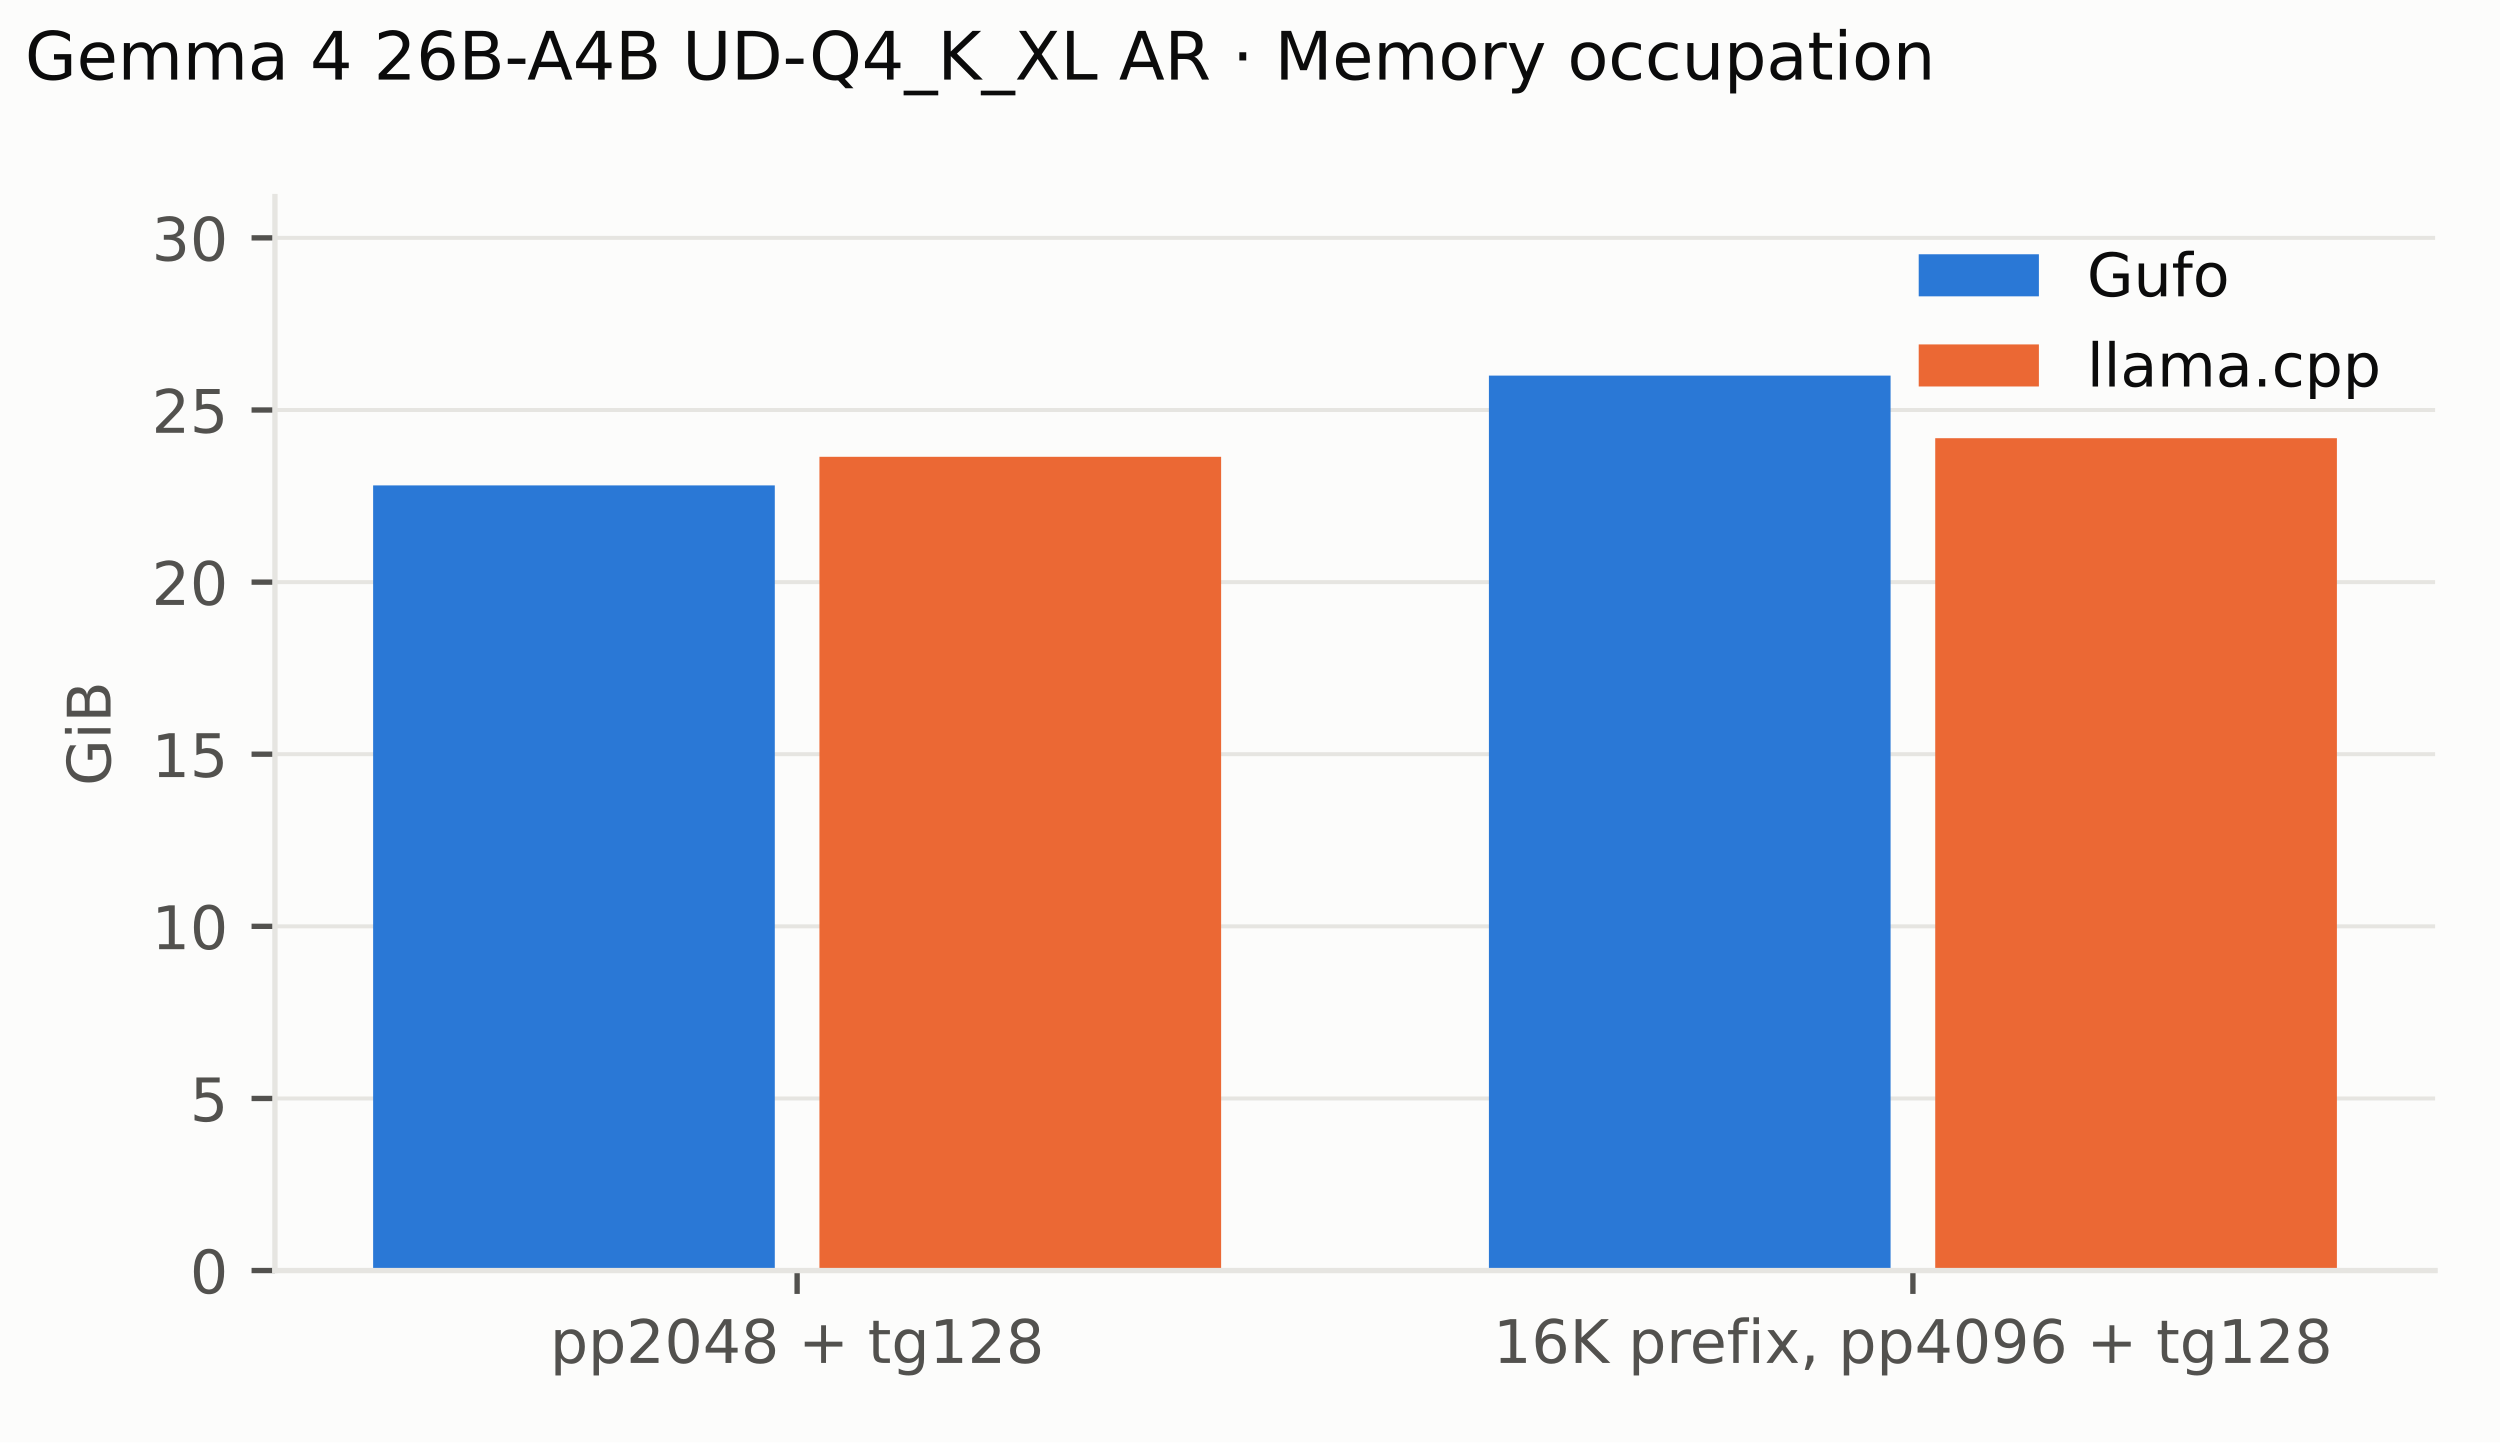
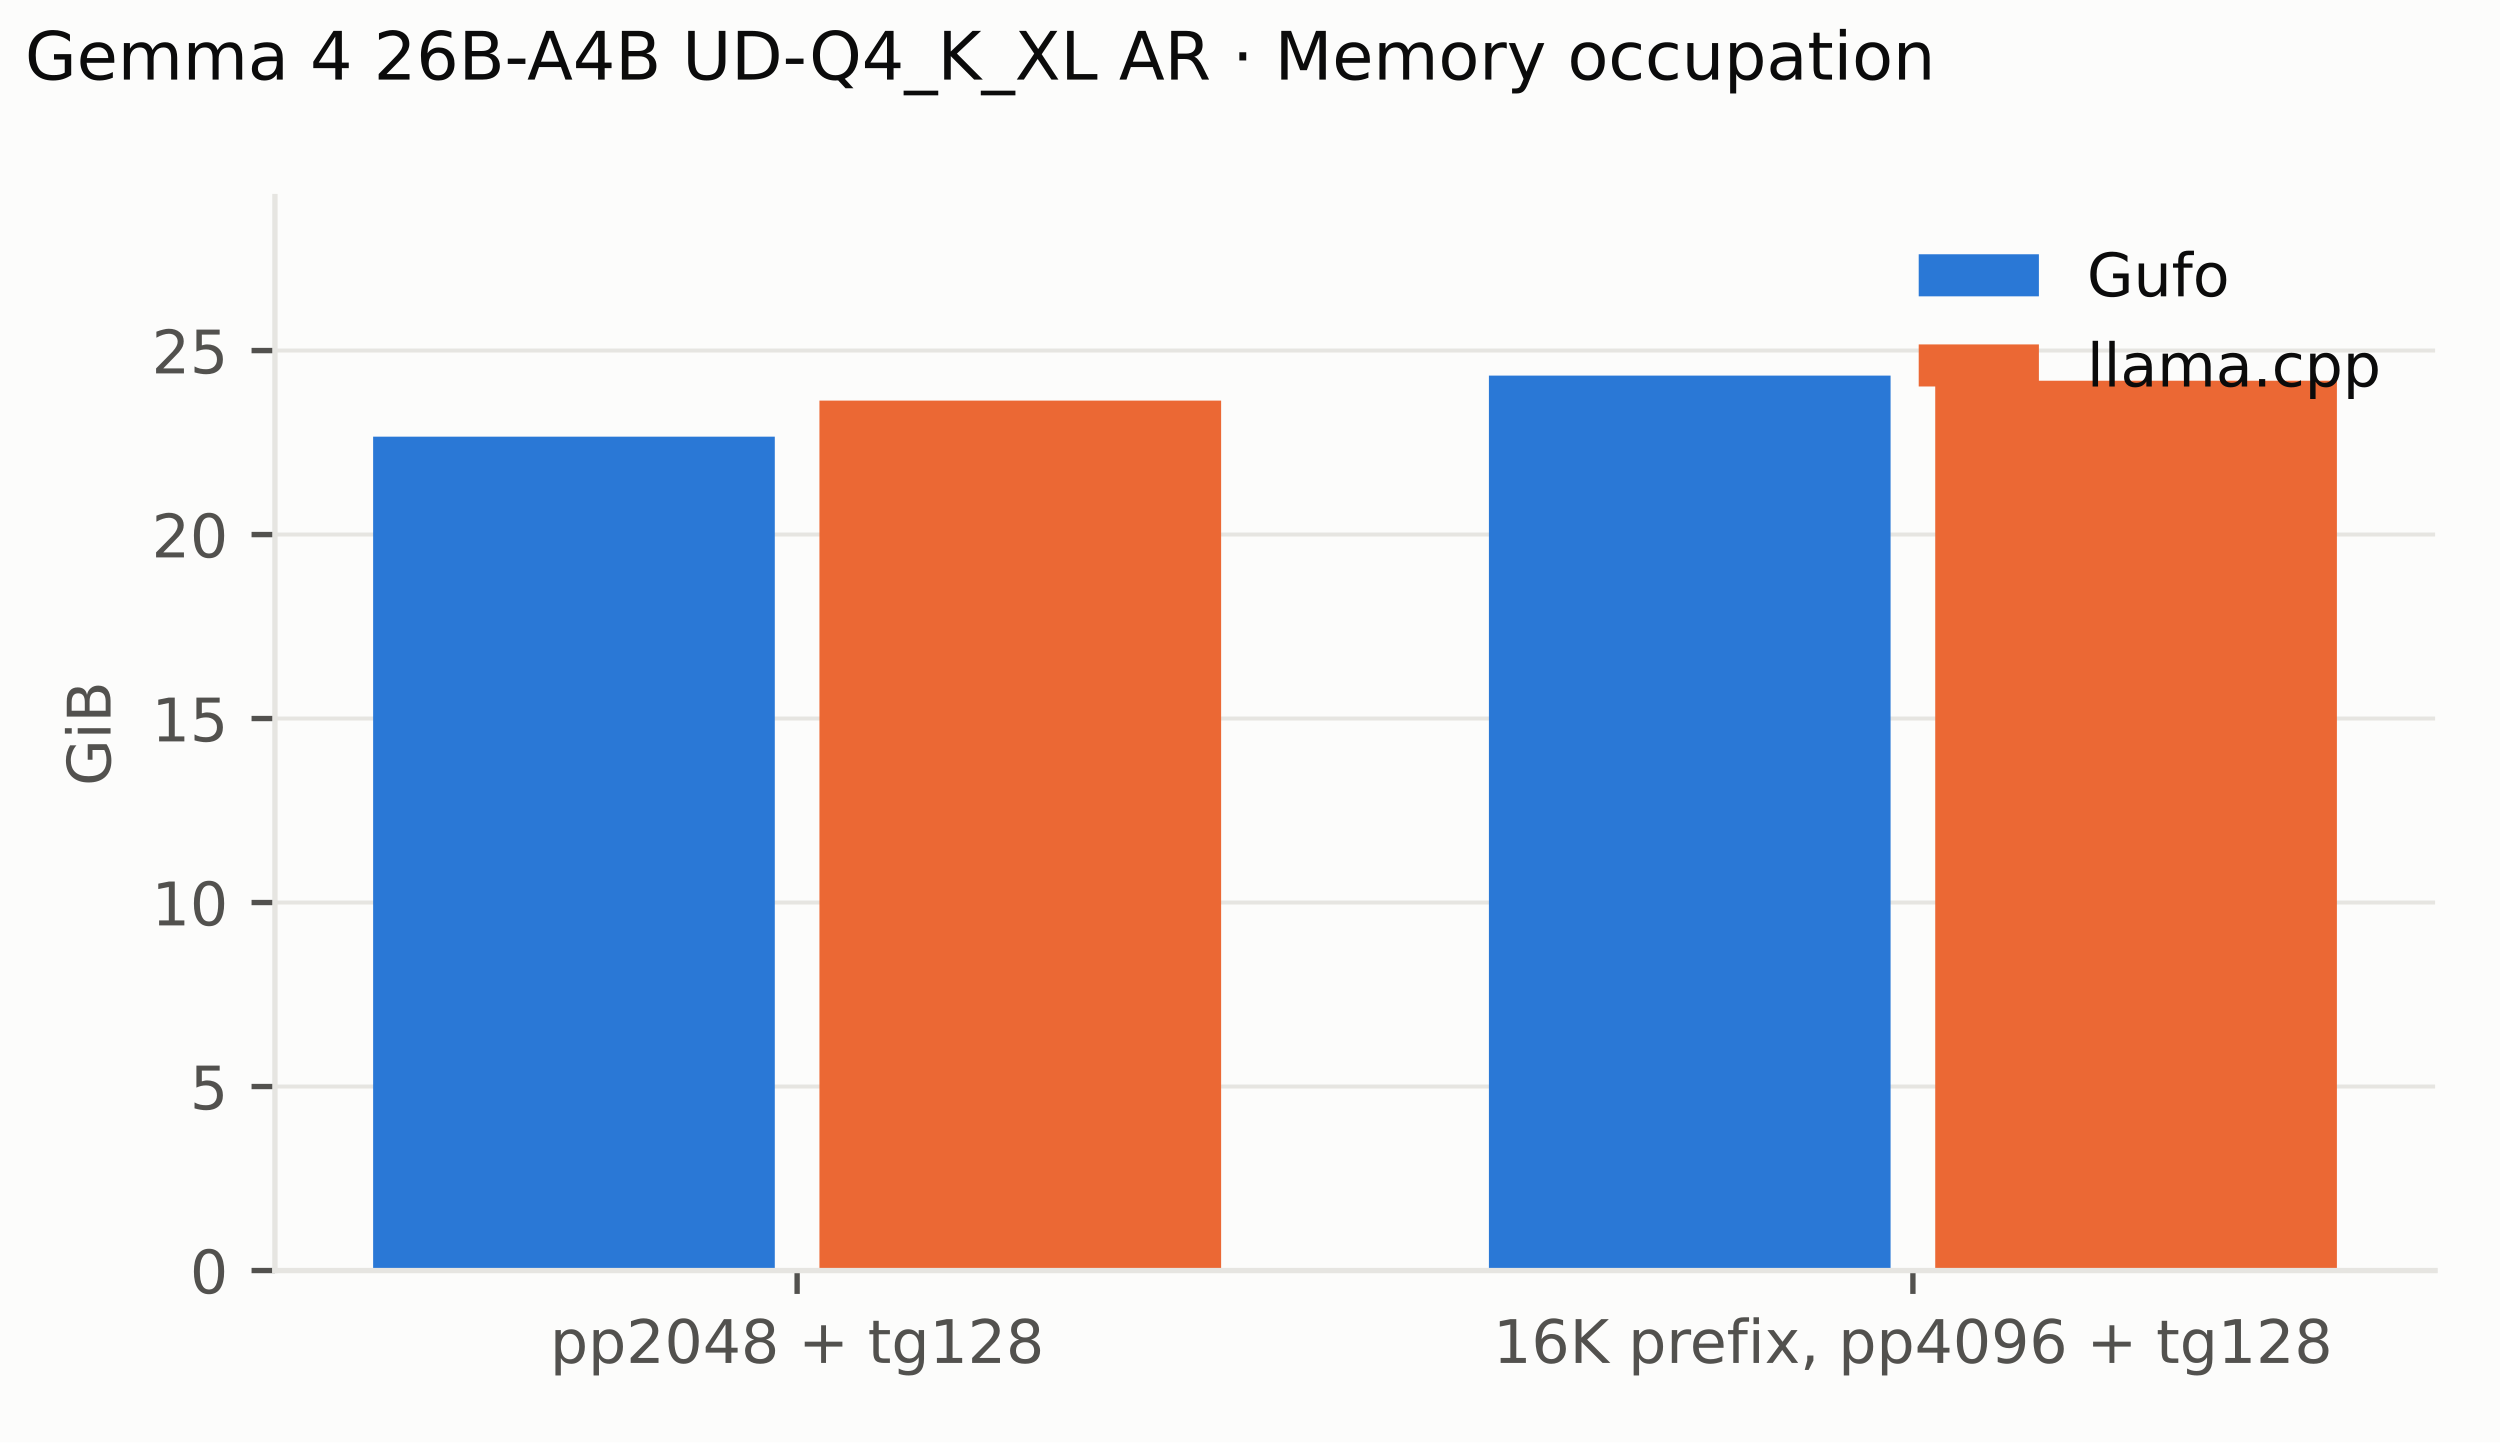
<svg xmlns="http://www.w3.org/2000/svg" xmlns:xlink="http://www.w3.org/1999/xlink" width="374.4pt" height="216pt" viewBox="0 0 374.4 216" version="1.1">
  <defs>
    <style type="text/css">*{stroke-linejoin: round; stroke-linecap: butt}</style>
  </defs>
  <g id="figure_1">
    <g id="patch_1">
      <path d="M 0 216 L 374.4 216 L 374.4 0 L 0 0 z " style="fill: #fcfcfb" />
    </g>
    <g id="axes_1">
      <g id="patch_2">
        <path d="M 41.173 190.279 L 364.68 190.279 L 364.68 29.441 L 41.173 29.441 z " style="fill: #fcfcfb" />
      </g>
      <g id="matplotlib.axis_1">
        <g id="xtick_1">
          <g id="line2d_1">
            <defs>
              <path id="m1ebf051f68" d="M 0 0 L 0 3.5 " style="stroke: #52514e; stroke-width: 0.8" />
            </defs>
            <g>
              <use xlink:href="#m1ebf051f68" x="119.376" y="190.279" style="fill: #52514e; stroke: #52514e; stroke-width: 0.8" />
            </g>
          </g>
          <g id="text_1">
            <text style="font-size: 9px; font-family: 'DejaVu Sans', 'Bitstream Vera Sans', 'Computer Modern Sans Serif', 'Lucida Grande', 'Verdana', 'Geneva', 'Lucid', 'Arial', 'Helvetica', 'Avant Garde', sans-serif; text-anchor: middle; fill: #52514e" x="119.376" y="204.117" transform="rotate(-0 119.3763 204.1172)">pp2048 + tg128</text>
          </g>
        </g>
        <g id="xtick_2">
          <g id="line2d_2">
            <g>
              <use xlink:href="#m1ebf051f68" x="286.477" y="190.279" style="fill: #52514e; stroke: #52514e; stroke-width: 0.8" />
            </g>
          </g>
          <g id="text_2">
            <text style="font-size: 9px; font-family: 'DejaVu Sans', 'Bitstream Vera Sans', 'Computer Modern Sans Serif', 'Lucida Grande', 'Verdana', 'Geneva', 'Lucid', 'Arial', 'Helvetica', 'Avant Garde', sans-serif; text-anchor: middle; fill: #52514e" x="286.477" y="204.118" transform="rotate(-0 286.4769 204.1179)">16K prefix, pp4096 + tg128</text>
          </g>
        </g>
      </g>
      <g id="matplotlib.axis_2">
        <g id="ytick_1">
          <g id="line2d_3">
            <path d="M 41.173 190.279 L 364.68 190.279 " clip-path="url(#pd96fb9d682)" style="fill: none; stroke: #e6e5e1; stroke-width: 0.6; stroke-linecap: square" />
          </g>
          <g id="line2d_4">
            <defs>
              <path id="m680e5b1e24" d="M 0 0 L -3.5 0 " style="stroke: #52514e; stroke-width: 0.8" />
            </defs>
            <g>
              <use xlink:href="#m680e5b1e24" x="41.173" y="190.279" style="fill: #52514e; stroke: #52514e; stroke-width: 0.8" />
            </g>
          </g>
          <g id="text_3">
            <text style="font-size: 9px; font-family: 'DejaVu Sans', 'Bitstream Vera Sans', 'Computer Modern Sans Serif', 'Lucida Grande', 'Verdana', 'Geneva', 'Lucid', 'Arial', 'Helvetica', 'Avant Garde', sans-serif; text-anchor: end; fill: #52514e" x="34.173" y="193.698" transform="rotate(-0 34.1732 193.6982)">0</text>
          </g>
        </g>
        <g id="ytick_2">
          <g id="line2d_5">
-             <path d="M 41.173 164.504 L 364.68 164.504 " clip-path="url(#pd96fb9d682)" style="fill: none; stroke: #e6e5e1; stroke-width: 0.6; stroke-linecap: square" />
+             <path d="M 41.173 162.723 L 364.68 162.723 " clip-path="url(#pd96fb9d682)" style="fill: none; stroke: #e6e5e1; stroke-width: 0.6; stroke-linecap: square" />
          </g>
          <g id="line2d_6">
            <g>
-               <use xlink:href="#m680e5b1e24" x="41.173" y="164.504" style="fill: #52514e; stroke: #52514e; stroke-width: 0.8" />
+               <use xlink:href="#m680e5b1e24" x="41.173" y="162.723" style="fill: #52514e; stroke: #52514e; stroke-width: 0.8" />
            </g>
          </g>
          <g id="text_4">
-             <text style="font-size: 9px; font-family: 'DejaVu Sans', 'Bitstream Vera Sans', 'Computer Modern Sans Serif', 'Lucida Grande', 'Verdana', 'Geneva', 'Lucid', 'Arial', 'Helvetica', 'Avant Garde', sans-serif; text-anchor: end; fill: #52514e" x="34.173" y="167.923" transform="rotate(-0 34.1732 167.9228)">5</text>
+             <text style="font-size: 9px; font-family: 'DejaVu Sans', 'Bitstream Vera Sans', 'Computer Modern Sans Serif', 'Lucida Grande', 'Verdana', 'Geneva', 'Lucid', 'Arial', 'Helvetica', 'Avant Garde', sans-serif; text-anchor: end; fill: #52514e" x="34.173" y="166.142" transform="rotate(-0 34.1732 166.1423)">5</text>
          </g>
        </g>
        <g id="ytick_3">
          <g id="line2d_7">
-             <path d="M 41.173 138.728 L 364.68 138.728 " clip-path="url(#pd96fb9d682)" style="fill: none; stroke: #e6e5e1; stroke-width: 0.6; stroke-linecap: square" />
+             <path d="M 41.173 135.167 L 364.68 135.167 " clip-path="url(#pd96fb9d682)" style="fill: none; stroke: #e6e5e1; stroke-width: 0.6; stroke-linecap: square" />
          </g>
          <g id="line2d_8">
            <g>
-               <use xlink:href="#m680e5b1e24" x="41.173" y="138.728" style="fill: #52514e; stroke: #52514e; stroke-width: 0.8" />
+               <use xlink:href="#m680e5b1e24" x="41.173" y="135.167" style="fill: #52514e; stroke: #52514e; stroke-width: 0.8" />
            </g>
          </g>
          <g id="text_5">
-             <text style="font-size: 9px; font-family: 'DejaVu Sans', 'Bitstream Vera Sans', 'Computer Modern Sans Serif', 'Lucida Grande', 'Verdana', 'Geneva', 'Lucid', 'Arial', 'Helvetica', 'Avant Garde', sans-serif; text-anchor: end; fill: #52514e" x="34.173" y="142.147" transform="rotate(-0 34.1732 142.1474)">10</text>
+             <text style="font-size: 9px; font-family: 'DejaVu Sans', 'Bitstream Vera Sans', 'Computer Modern Sans Serif', 'Lucida Grande', 'Verdana', 'Geneva', 'Lucid', 'Arial', 'Helvetica', 'Avant Garde', sans-serif; text-anchor: end; fill: #52514e" x="34.173" y="138.586" transform="rotate(-0 34.1732 138.5864)">10</text>
          </g>
        </g>
        <g id="ytick_4">
          <g id="line2d_9">
-             <path d="M 41.173 112.953 L 364.68 112.953 " clip-path="url(#pd96fb9d682)" style="fill: none; stroke: #e6e5e1; stroke-width: 0.6; stroke-linecap: square" />
+             <path d="M 41.173 107.611 L 364.68 107.611 " clip-path="url(#pd96fb9d682)" style="fill: none; stroke: #e6e5e1; stroke-width: 0.6; stroke-linecap: square" />
          </g>
          <g id="line2d_10">
            <g>
-               <use xlink:href="#m680e5b1e24" x="41.173" y="112.953" style="fill: #52514e; stroke: #52514e; stroke-width: 0.8" />
+               <use xlink:href="#m680e5b1e24" x="41.173" y="107.611" style="fill: #52514e; stroke: #52514e; stroke-width: 0.8" />
            </g>
          </g>
          <g id="text_6">
-             <text style="font-size: 9px; font-family: 'DejaVu Sans', 'Bitstream Vera Sans', 'Computer Modern Sans Serif', 'Lucida Grande', 'Verdana', 'Geneva', 'Lucid', 'Arial', 'Helvetica', 'Avant Garde', sans-serif; text-anchor: end; fill: #52514e" x="34.173" y="116.372" transform="rotate(-0 34.1732 116.372)">15</text>
+             <text style="font-size: 9px; font-family: 'DejaVu Sans', 'Bitstream Vera Sans', 'Computer Modern Sans Serif', 'Lucida Grande', 'Verdana', 'Geneva', 'Lucid', 'Arial', 'Helvetica', 'Avant Garde', sans-serif; text-anchor: end; fill: #52514e" x="34.173" y="111.03" transform="rotate(-0 34.1732 111.0304)">15</text>
          </g>
        </g>
        <g id="ytick_5">
          <g id="line2d_11">
-             <path d="M 41.173 87.178 L 364.68 87.178 " clip-path="url(#pd96fb9d682)" style="fill: none; stroke: #e6e5e1; stroke-width: 0.6; stroke-linecap: square" />
+             <path d="M 41.173 80.056 L 364.68 80.056 " clip-path="url(#pd96fb9d682)" style="fill: none; stroke: #e6e5e1; stroke-width: 0.6; stroke-linecap: square" />
          </g>
          <g id="line2d_12">
            <g>
-               <use xlink:href="#m680e5b1e24" x="41.173" y="87.178" style="fill: #52514e; stroke: #52514e; stroke-width: 0.8" />
+               <use xlink:href="#m680e5b1e24" x="41.173" y="80.056" style="fill: #52514e; stroke: #52514e; stroke-width: 0.8" />
            </g>
          </g>
          <g id="text_7">
-             <text style="font-size: 9px; font-family: 'DejaVu Sans', 'Bitstream Vera Sans', 'Computer Modern Sans Serif', 'Lucida Grande', 'Verdana', 'Geneva', 'Lucid', 'Arial', 'Helvetica', 'Avant Garde', sans-serif; text-anchor: end; fill: #52514e" x="34.173" y="90.597" transform="rotate(-0 34.1732 90.59663)">20</text>
+             <text style="font-size: 9px; font-family: 'DejaVu Sans', 'Bitstream Vera Sans', 'Computer Modern Sans Serif', 'Lucida Grande', 'Verdana', 'Geneva', 'Lucid', 'Arial', 'Helvetica', 'Avant Garde', sans-serif; text-anchor: end; fill: #52514e" x="34.173" y="83.474" transform="rotate(-0 34.1732 83.47448)">20</text>
          </g>
        </g>
        <g id="ytick_6">
          <g id="line2d_13">
-             <path d="M 41.173 61.402 L 364.68 61.402 " clip-path="url(#pd96fb9d682)" style="fill: none; stroke: #e6e5e1; stroke-width: 0.6; stroke-linecap: square" />
+             <path d="M 41.173 52.5 L 364.68 52.5 " clip-path="url(#pd96fb9d682)" style="fill: none; stroke: #e6e5e1; stroke-width: 0.6; stroke-linecap: square" />
          </g>
          <g id="line2d_14">
            <g>
-               <use xlink:href="#m680e5b1e24" x="41.173" y="61.402" style="fill: #52514e; stroke: #52514e; stroke-width: 0.8" />
+               <use xlink:href="#m680e5b1e24" x="41.173" y="52.5" style="fill: #52514e; stroke: #52514e; stroke-width: 0.8" />
            </g>
          </g>
          <g id="text_8">
-             <text style="font-size: 9px; font-family: 'DejaVu Sans', 'Bitstream Vera Sans', 'Computer Modern Sans Serif', 'Lucida Grande', 'Verdana', 'Geneva', 'Lucid', 'Arial', 'Helvetica', 'Avant Garde', sans-serif; text-anchor: end; fill: #52514e" x="34.173" y="64.821" transform="rotate(-0 34.1732 64.82123)">25</text>
+             <text style="font-size: 9px; font-family: 'DejaVu Sans', 'Bitstream Vera Sans', 'Computer Modern Sans Serif', 'Lucida Grande', 'Verdana', 'Geneva', 'Lucid', 'Arial', 'Helvetica', 'Avant Garde', sans-serif; text-anchor: end; fill: #52514e" x="34.173" y="55.919" transform="rotate(-0 34.1732 55.91854)">25</text>
          </g>
        </g>
-         <g id="ytick_7">
-           <g id="line2d_15">
-             <path d="M 41.173 35.627 L 364.68 35.627 " clip-path="url(#pd96fb9d682)" style="fill: none; stroke: #e6e5e1; stroke-width: 0.6; stroke-linecap: square" />
-           </g>
-           <g id="line2d_16">
-             <g>
-               <use xlink:href="#m680e5b1e24" x="41.173" y="35.627" style="fill: #52514e; stroke: #52514e; stroke-width: 0.8" />
-             </g>
-           </g>
-           <g id="text_9">
-             <text style="font-size: 9px; font-family: 'DejaVu Sans', 'Bitstream Vera Sans', 'Computer Modern Sans Serif', 'Lucida Grande', 'Verdana', 'Geneva', 'Lucid', 'Arial', 'Helvetica', 'Avant Garde', sans-serif; text-anchor: end; fill: #52514e" x="34.173" y="39.046" transform="rotate(-0 34.1732 39.04582)">30</text>
-           </g>
-         </g>
-         <g id="text_10">
+         <g id="text_9">
          <text style="font-size: 9px; font-family: 'DejaVu Sans', 'Bitstream Vera Sans', 'Computer Modern Sans Serif', 'Lucida Grande', 'Verdana', 'Geneva', 'Lucid', 'Arial', 'Helvetica', 'Avant Garde', sans-serif; text-anchor: middle; fill: #52514e" x="16.559" y="109.86" transform="rotate(-90 16.55859 109.86)">GiB</text>
        </g>
      </g>
      <g id="patch_3">
-         <path d="M 55.878 190.279 L 116.034 190.279 L 116.034 72.692 L 55.878 72.692 z " clip-path="url(#pd96fb9d682)" style="fill: #2a78d6" />
+         <path d="M 55.878 190.279 L 116.034 190.279 L 116.034 65.396 L 55.878 65.396 z " clip-path="url(#pd96fb9d682)" style="fill: #2a78d6" />
      </g>
      <g id="patch_4">
        <path d="M 222.979 190.279 L 283.135 190.279 L 283.135 56.247 L 222.979 56.247 z " clip-path="url(#pd96fb9d682)" style="fill: #2a78d6" />
      </g>
      <g id="patch_5">
-         <path d="M 122.718 190.279 L 182.875 190.279 L 182.875 68.413 L 122.718 68.413 z " clip-path="url(#pd96fb9d682)" style="fill: #eb6834" />
+         <path d="M 122.718 190.279 L 182.875 190.279 L 182.875 59.995 L 122.718 59.995 z " clip-path="url(#pd96fb9d682)" style="fill: #eb6834" />
      </g>
      <g id="patch_6">
-         <path d="M 289.819 190.279 L 349.975 190.279 L 349.975 65.629 L 289.819 65.629 z " clip-path="url(#pd96fb9d682)" style="fill: #eb6834" />
+         <path d="M 289.819 190.279 L 349.975 190.279 L 349.975 57.019 L 289.819 57.019 z " clip-path="url(#pd96fb9d682)" style="fill: #eb6834" />
      </g>
      <g id="patch_7">
        <path d="M 41.173 190.279 L 41.173 29.441 " style="fill: none; stroke: #e6e5e1; stroke-width: 0.8; stroke-linejoin: miter; stroke-linecap: square" />
      </g>
      <g id="patch_8">
        <path d="M 41.173 190.279 L 364.68 190.279 " style="fill: none; stroke: #e6e5e1; stroke-width: 0.8; stroke-linejoin: miter; stroke-linecap: square" />
      </g>
      <g id="legend_1">
        <g id="patch_9">
          <path d="M 287.346 44.379 L 305.346 44.379 L 305.346 38.079 L 287.346 38.079 z " style="fill: #2a78d6" />
        </g>
-         <g id="text_11">
+         <g id="text_10">
          <text style="font-size: 9px; font-family: 'DejaVu Sans', 'Bitstream Vera Sans', 'Computer Modern Sans Serif', 'Lucida Grande', 'Verdana', 'Geneva', 'Lucid', 'Arial', 'Helvetica', 'Avant Garde', sans-serif; text-anchor: start; fill: #0b0b0b" x="312.546" y="44.379" transform="rotate(-0 312.5461 44.37938)">Gufo</text>
        </g>
        <g id="patch_10">
          <path d="M 287.346 57.88 L 305.346 57.88 L 305.346 51.58 L 287.346 51.58 z " style="fill: #eb6834" />
        </g>
-         <g id="text_12">
+         <g id="text_11">
          <text style="font-size: 9px; font-family: 'DejaVu Sans', 'Bitstream Vera Sans', 'Computer Modern Sans Serif', 'Lucida Grande', 'Verdana', 'Geneva', 'Lucid', 'Arial', 'Helvetica', 'Avant Garde', sans-serif; text-anchor: start; fill: #0b0b0b" x="312.546" y="57.88" transform="rotate(-0 312.5461 57.88008)">llama.cpp</text>
        </g>
      </g>
    </g>
-     <g id="text_13">
+     <g id="text_12">
      <text style="font-size: 10px; font-family: 'DejaVu Sans', 'Bitstream Vera Sans', 'Computer Modern Sans Serif', 'Lucida Grande', 'Verdana', 'Geneva', 'Lucid', 'Arial', 'Helvetica', 'Avant Garde', sans-serif; text-anchor: start; fill: #0b0b0b" x="3.744" y="11.918" transform="rotate(-0 3.744 11.91844)">Gemma 4 26B-A4B UD-Q4_K_XL AR · Memory occupation</text>
    </g>
  </g>
  <defs>
    <clipPath id="pd96fb9d682">
      <rect x="41.173" y="29.441" width="323.507" height="160.839" />
    </clipPath>
  </defs>
</svg>
